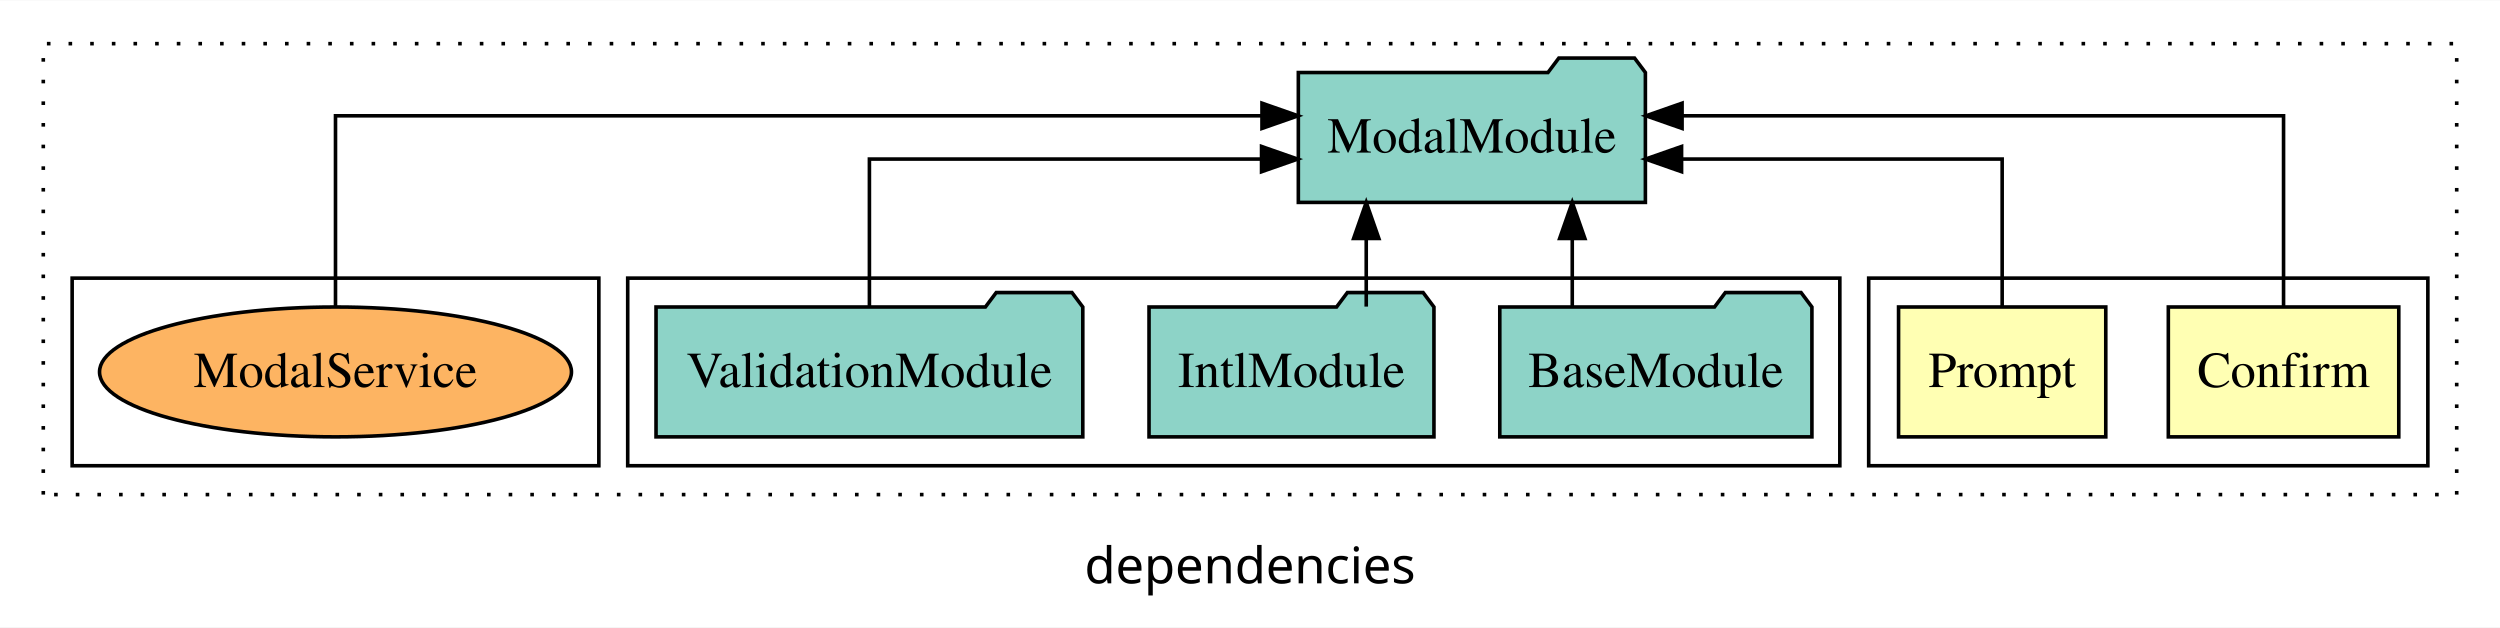
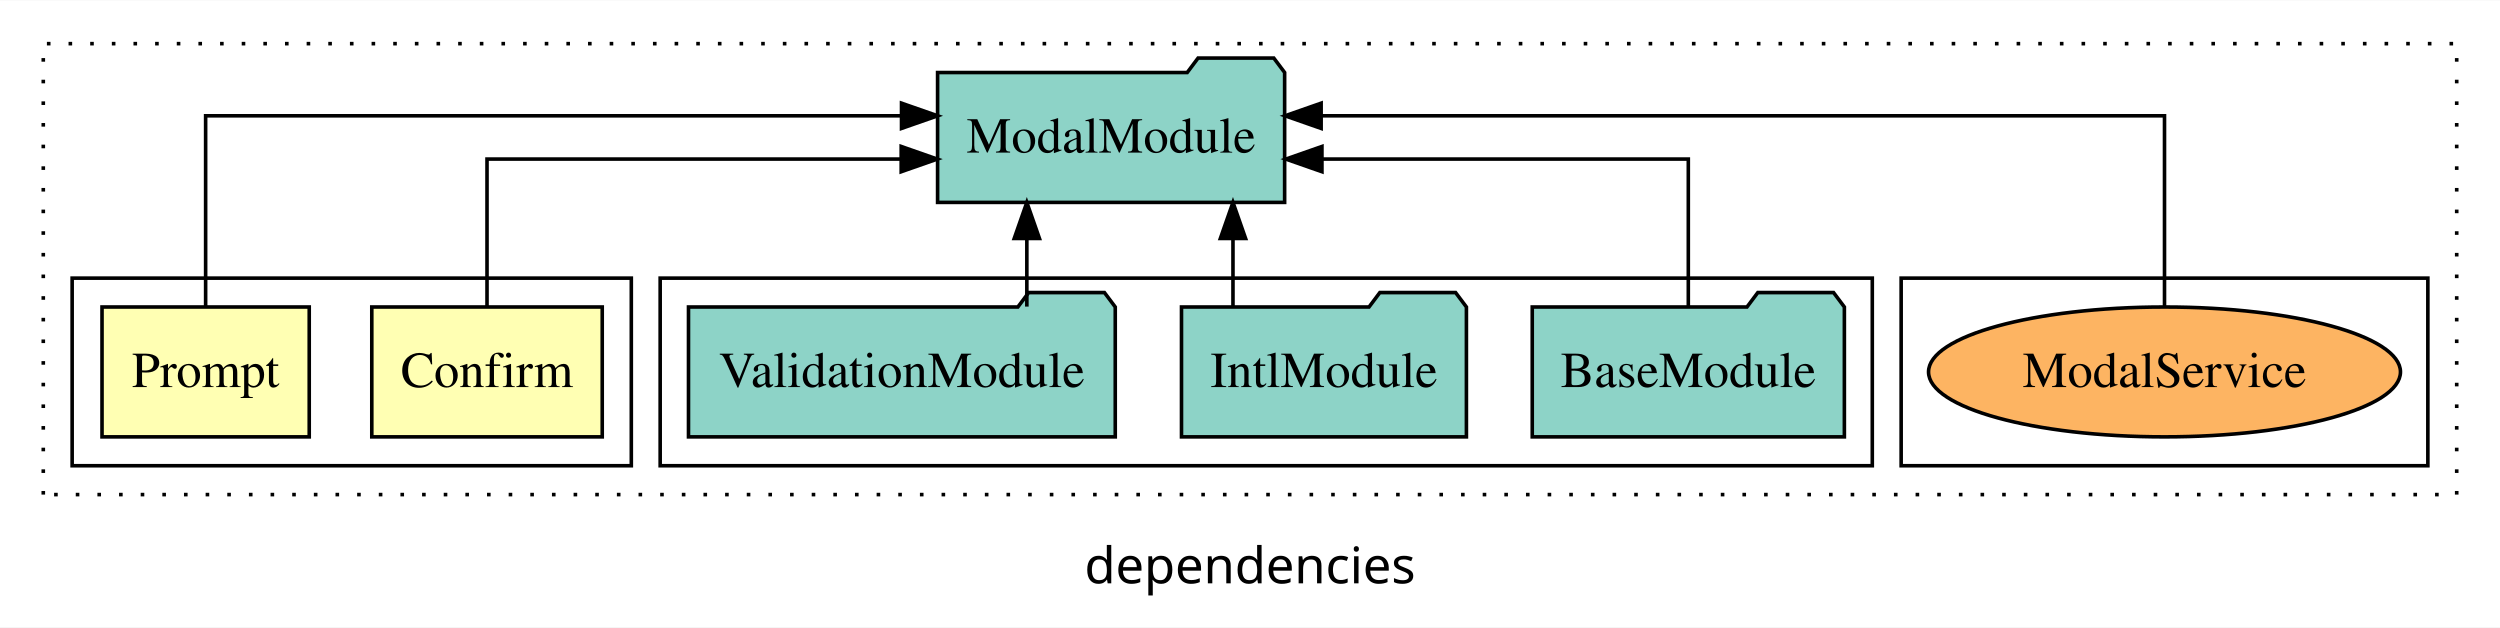
<svg xmlns="http://www.w3.org/2000/svg" width="693pt" height="174pt" viewBox="0.00 0.00 693.00 173.80">
  <g id="graph0" class="graph" transform="scale(1 1) rotate(0) translate(4 169.8)">
    <polygon fill="white" stroke="transparent" points="-4,4 -4,-169.8 689,-169.8 689,4 -4,4" />
    <text text-anchor="middle" x="342.5" y="-8.2" font-family="sans-serif" font-size="14.00">dependencies</text>
    <g id="clust1" class="cluster">
      <polygon fill="none" stroke="black" stroke-dasharray="1,5" points="8,-32.8 8,-157.8 677,-157.8 677,-32.8 8,-32.8" />
    </g>
-     <g id="clust2" class="cluster">
-       <polygon fill="none" stroke="black" points="514,-40.8 514,-92.8 669,-92.8 669,-40.8 514,-40.8" />
+     <g id="clust8" class="cluster">
+       <polygon fill="none" stroke="black" points="523,-40.8 523,-92.8 669,-92.8 669,-40.8 523,-40.8" />
    </g>
    <g id="clust5" class="cluster">
-       <polygon fill="none" stroke="black" points="170,-40.8 170,-92.8 506,-92.8 506,-40.8 170,-40.8" />
+       <polygon fill="none" stroke="black" points="179,-40.8 179,-92.8 515,-92.8 515,-40.8 179,-40.8" />
    </g>
-     <g id="clust8" class="cluster">
-       <polygon fill="none" stroke="black" points="16,-40.8 16,-92.8 162,-92.8 162,-40.8 16,-40.8" />
+     <g id="clust2" class="cluster">
+       <polygon fill="none" stroke="black" points="16,-40.8 16,-92.8 171,-92.8 171,-40.8 16,-40.8" />
    </g>
    <g id="node1" class="node">
-       <polygon fill="#ffffb3" stroke="black" points="660.94,-84.8 597.06,-84.8 597.06,-48.8 660.94,-48.8 660.94,-84.8" />
-       <text text-anchor="middle" x="629" y="-62.6" font-family="Times,serif" font-size="14.00">Confirm</text>
+       <polygon fill="#ffffb3" stroke="black" points="162.94,-84.8 99.06,-84.8 99.06,-48.8 162.94,-48.8 162.94,-84.8" />
+       <text text-anchor="middle" x="131" y="-62.6" font-family="Times,serif" font-size="14.00">Confirm</text>
    </g>
    <g id="node3" class="node">
-       <polygon fill="#8dd3c7" stroke="black" points="452.1,-149.8 449.1,-153.8 428.1,-153.8 425.1,-149.8 355.9,-149.8 355.9,-113.8 452.1,-113.8 452.1,-149.8" />
-       <text text-anchor="middle" x="404" y="-127.6" font-family="Times,serif" font-size="14.00">ModalModule</text>
+       <polygon fill="#8dd3c7" stroke="black" points="352.1,-149.8 349.1,-153.8 328.1,-153.8 325.1,-149.8 255.9,-149.8 255.9,-113.8 352.1,-113.8 352.1,-149.8" />
+       <text text-anchor="middle" x="304" y="-127.6" font-family="Times,serif" font-size="14.00">ModalModule</text>
    </g>
    <g id="edge1" class="edge">
-       <path fill="none" stroke="black" d="M629,-85.08C629,-106.12 629,-137.8 629,-137.8 629,-137.8 462.27,-137.8 462.27,-137.8" />
-       <polygon fill="black" stroke="black" points="462.27,-134.3 452.27,-137.8 462.27,-141.3 462.27,-134.3" />
+       <path fill="none" stroke="black" d="M131,-84.82C131,-102.17 131,-125.8 131,-125.8 131,-125.8 245.81,-125.8 245.81,-125.8" />
+       <polygon fill="black" stroke="black" points="245.81,-129.3 255.81,-125.8 245.81,-122.3 245.81,-129.3" />
    </g>
    <g id="node2" class="node">
-       <polygon fill="#ffffb3" stroke="black" points="579.72,-84.8 522.28,-84.8 522.28,-48.8 579.72,-48.8 579.72,-84.8" />
-       <text text-anchor="middle" x="551" y="-62.6" font-family="Times,serif" font-size="14.00">Prompt</text>
+       <polygon fill="#ffffb3" stroke="black" points="81.72,-84.8 24.28,-84.8 24.28,-48.8 81.72,-48.8 81.72,-84.8" />
+       <text text-anchor="middle" x="53" y="-62.6" font-family="Times,serif" font-size="14.00">Prompt</text>
    </g>
    <g id="edge2" class="edge">
-       <path fill="none" stroke="black" d="M551,-84.82C551,-102.17 551,-125.8 551,-125.8 551,-125.8 462.13,-125.8 462.13,-125.8" />
-       <polygon fill="black" stroke="black" points="462.13,-122.3 452.13,-125.8 462.13,-129.3 462.13,-122.3" />
+       <path fill="none" stroke="black" d="M53,-85.08C53,-106.12 53,-137.8 53,-137.8 53,-137.8 245.9,-137.8 245.9,-137.8" />
+       <polygon fill="black" stroke="black" points="245.9,-141.3 255.9,-137.8 245.9,-134.3 245.9,-141.3" />
    </g>
    <g id="node4" class="node">
-       <polygon fill="#8dd3c7" stroke="black" points="498.26,-84.8 495.26,-88.8 474.26,-88.8 471.26,-84.8 411.74,-84.8 411.74,-48.8 498.26,-48.8 498.26,-84.8" />
-       <text text-anchor="middle" x="455" y="-62.6" font-family="Times,serif" font-size="14.00">BaseModule</text>
+       <polygon fill="#8dd3c7" stroke="black" points="507.26,-84.8 504.26,-88.8 483.26,-88.8 480.26,-84.8 420.74,-84.8 420.74,-48.8 507.26,-48.8 507.26,-84.8" />
+       <text text-anchor="middle" x="464" y="-62.6" font-family="Times,serif" font-size="14.00">BaseModule</text>
    </g>
    <g id="edge3" class="edge">
-       <path fill="none" stroke="black" d="M431.83,-84.91C431.83,-84.91 431.83,-103.79 431.83,-103.79" />
-       <polygon fill="black" stroke="black" points="428.33,-103.79 431.83,-113.79 435.33,-103.79 428.33,-103.79" />
+       <path fill="none" stroke="black" d="M464,-84.82C464,-102.17 464,-125.8 464,-125.8 464,-125.8 362.44,-125.8 362.44,-125.8" />
+       <polygon fill="black" stroke="black" points="362.44,-122.3 352.44,-125.8 362.44,-129.3 362.44,-122.3" />
    </g>
    <g id="node5" class="node">
-       <polygon fill="#8dd3c7" stroke="black" points="393.49,-84.8 390.49,-88.8 369.49,-88.8 366.49,-84.8 314.51,-84.8 314.51,-48.8 393.49,-48.8 393.49,-84.8" />
-       <text text-anchor="middle" x="354" y="-62.6" font-family="Times,serif" font-size="14.00">IntlModule</text>
+       <polygon fill="#8dd3c7" stroke="black" points="402.49,-84.8 399.49,-88.8 378.49,-88.8 375.49,-84.8 323.51,-84.8 323.51,-48.8 402.49,-48.8 402.49,-84.8" />
+       <text text-anchor="middle" x="363" y="-62.6" font-family="Times,serif" font-size="14.00">IntlModule</text>
    </g>
    <g id="edge4" class="edge">
-       <path fill="none" stroke="black" d="M374.72,-84.91C374.72,-84.91 374.72,-103.79 374.72,-103.79" />
-       <polygon fill="black" stroke="black" points="371.22,-103.79 374.72,-113.79 378.22,-103.79 371.22,-103.79" />
+       <path fill="none" stroke="black" d="M337.78,-84.91C337.78,-84.91 337.78,-103.79 337.78,-103.79" />
+       <polygon fill="black" stroke="black" points="334.28,-103.79 337.78,-113.79 341.28,-103.79 334.28,-103.79" />
    </g>
    <g id="node6" class="node">
-       <polygon fill="#8dd3c7" stroke="black" points="296.15,-84.8 293.15,-88.8 272.15,-88.8 269.15,-84.8 177.85,-84.8 177.85,-48.8 296.15,-48.8 296.15,-84.8" />
-       <text text-anchor="middle" x="237" y="-62.6" font-family="Times,serif" font-size="14.00">ValidationModule</text>
+       <polygon fill="#8dd3c7" stroke="black" points="305.15,-84.8 302.15,-88.8 281.15,-88.8 278.15,-84.8 186.85,-84.8 186.85,-48.8 305.15,-48.8 305.15,-84.8" />
+       <text text-anchor="middle" x="246" y="-62.6" font-family="Times,serif" font-size="14.00">ValidationModule</text>
    </g>
    <g id="edge5" class="edge">
-       <path fill="none" stroke="black" d="M237,-84.82C237,-102.17 237,-125.8 237,-125.8 237,-125.8 345.7,-125.8 345.7,-125.8" />
-       <polygon fill="black" stroke="black" points="345.7,-129.3 355.7,-125.8 345.7,-122.3 345.7,-129.3" />
+       <path fill="none" stroke="black" d="M280.64,-84.91C280.64,-84.91 280.64,-103.79 280.64,-103.79" />
+       <polygon fill="black" stroke="black" points="277.14,-103.79 280.64,-113.79 284.14,-103.79 277.14,-103.79" />
    </g>
    <g id="node7" class="node">
-       <ellipse fill="#fdb462" stroke="black" cx="89" cy="-66.8" rx="65.41" ry="18" />
-       <text text-anchor="middle" x="89" y="-62.6" font-family="Times,serif" font-size="14.00">ModalService</text>
+       <ellipse fill="#fdb462" stroke="black" cx="596" cy="-66.8" rx="65.41" ry="18" />
+       <text text-anchor="middle" x="596" y="-62.6" font-family="Times,serif" font-size="14.00">ModalService</text>
    </g>
    <g id="edge6" class="edge">
-       <path fill="none" stroke="black" d="M89,-85.08C89,-106.12 89,-137.8 89,-137.8 89,-137.8 345.82,-137.8 345.82,-137.8" />
-       <polygon fill="black" stroke="black" points="345.82,-141.3 355.82,-137.8 345.82,-134.3 345.82,-141.3" />
+       <path fill="none" stroke="black" d="M596,-85.08C596,-106.12 596,-137.8 596,-137.8 596,-137.8 362.22,-137.8 362.22,-137.8" />
+       <polygon fill="black" stroke="black" points="362.22,-134.3 352.22,-137.8 362.22,-141.3 362.22,-134.3" />
    </g>
  </g>
</svg>
